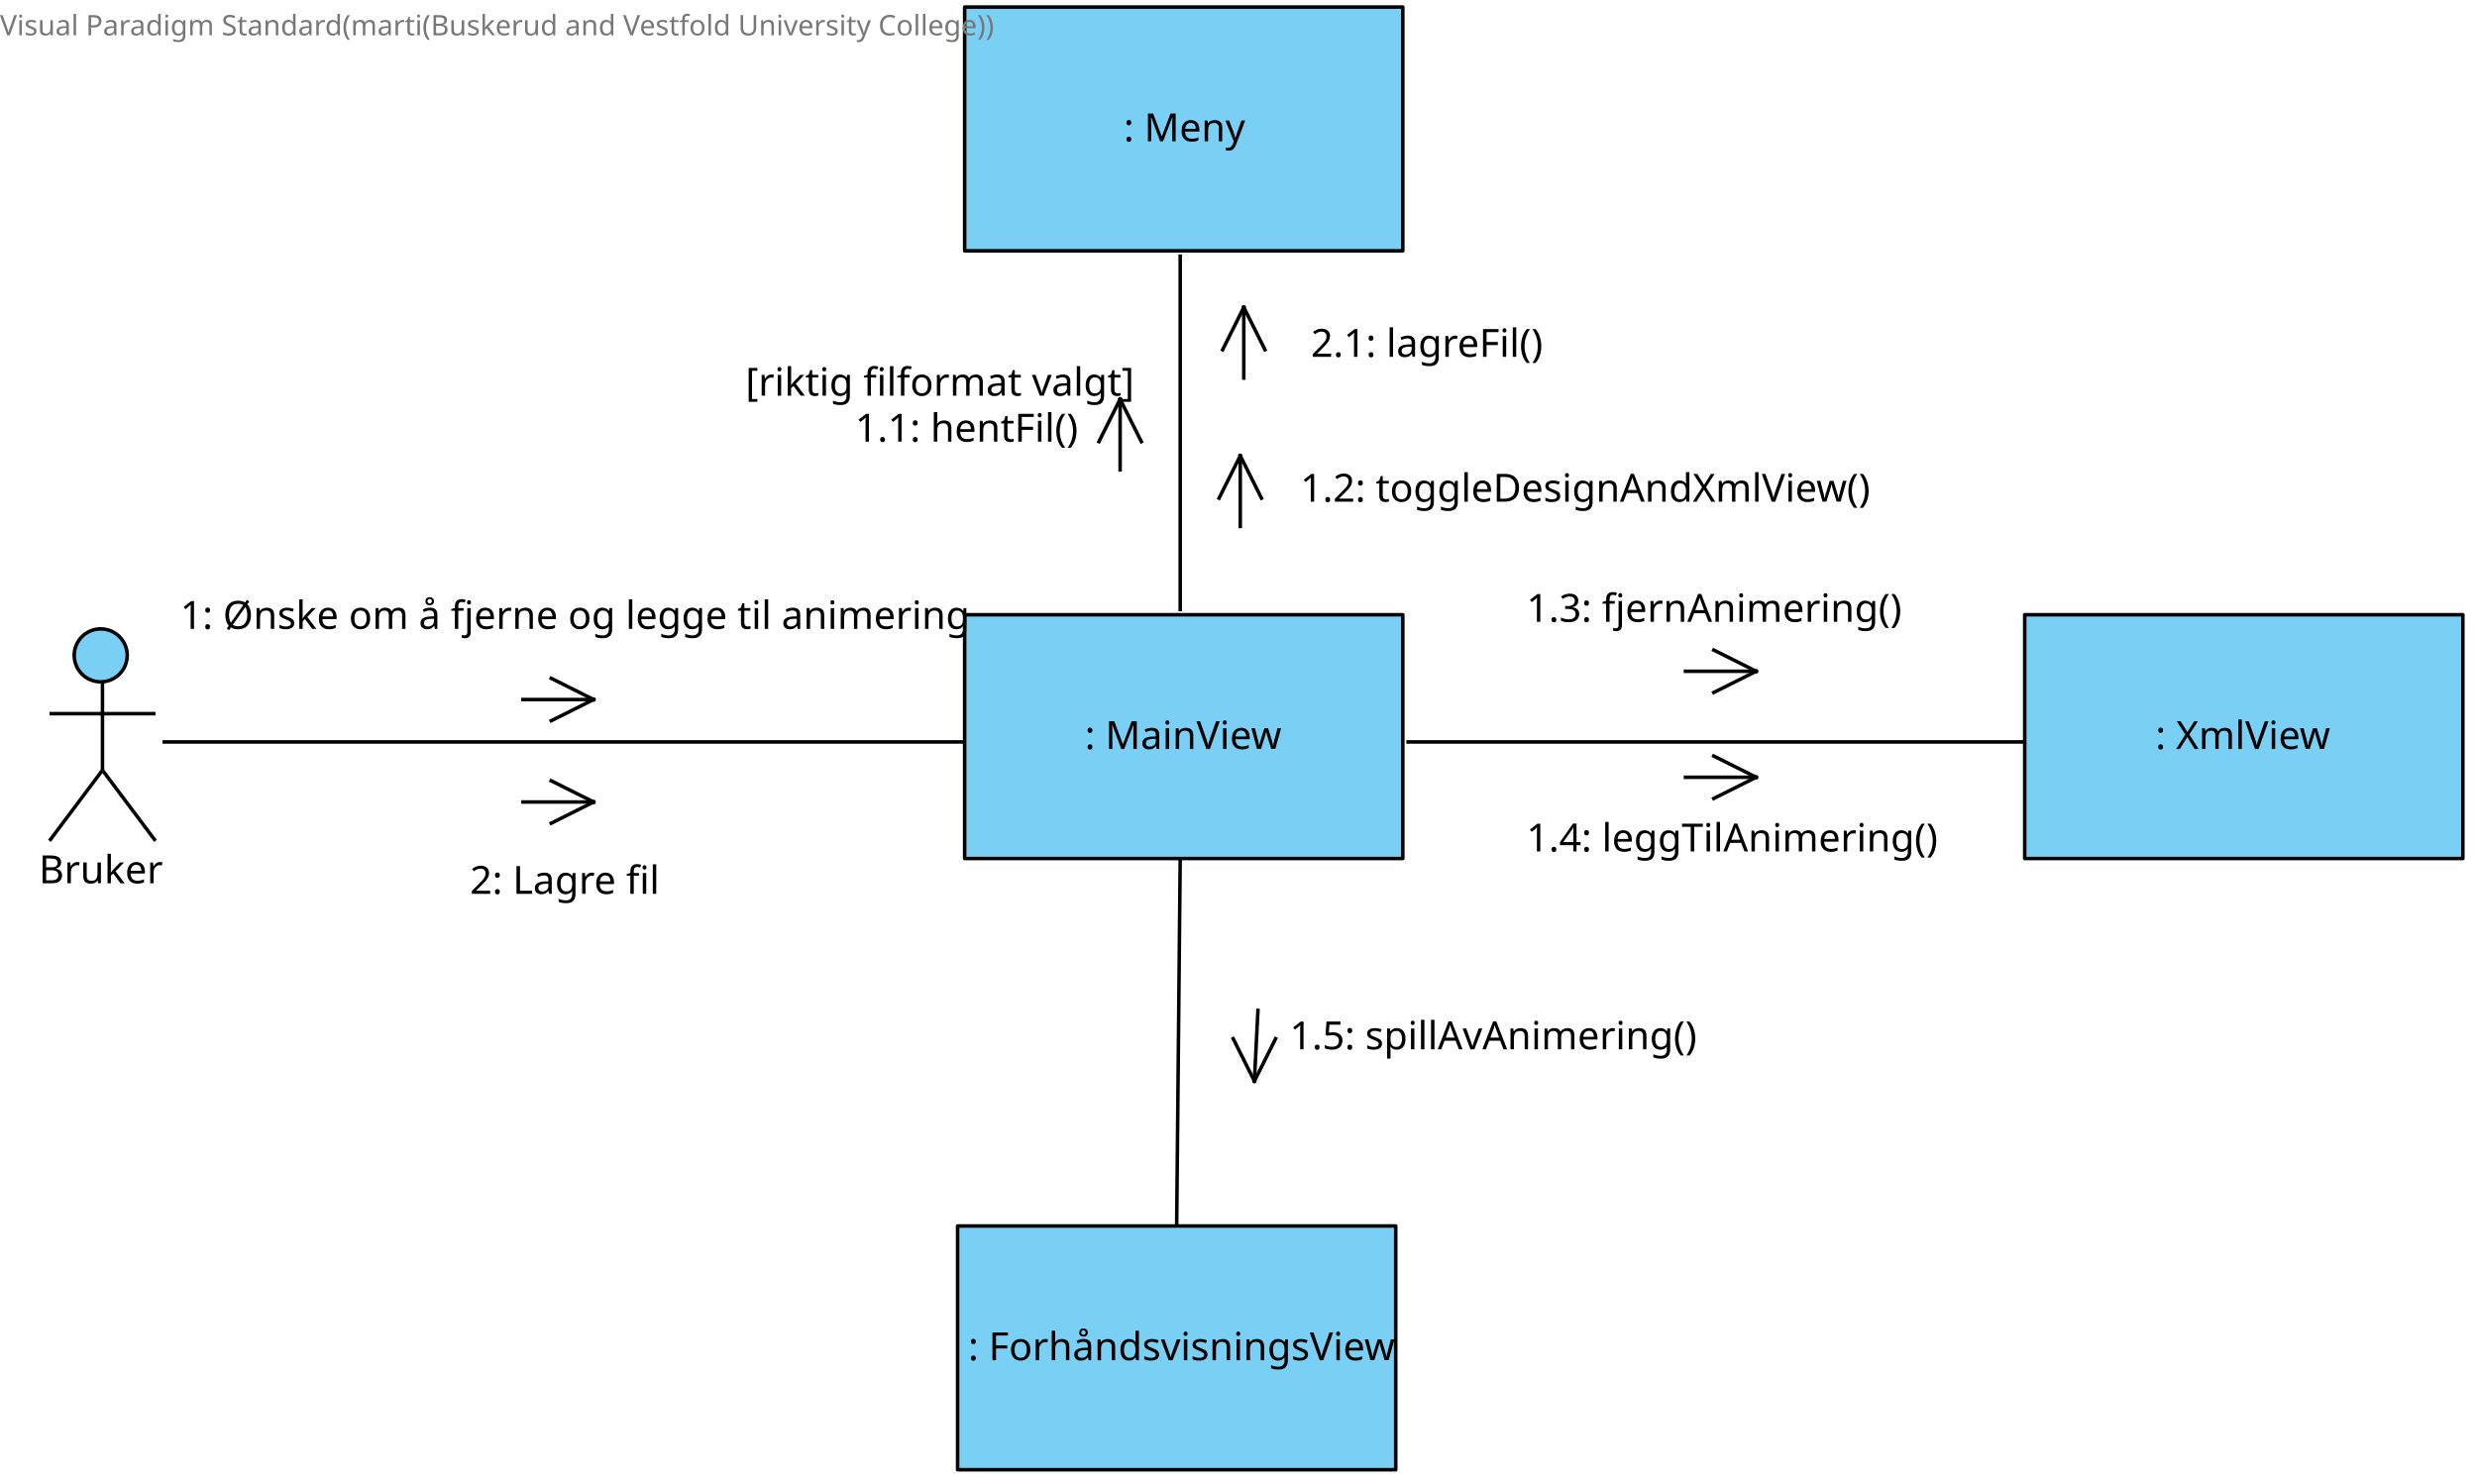
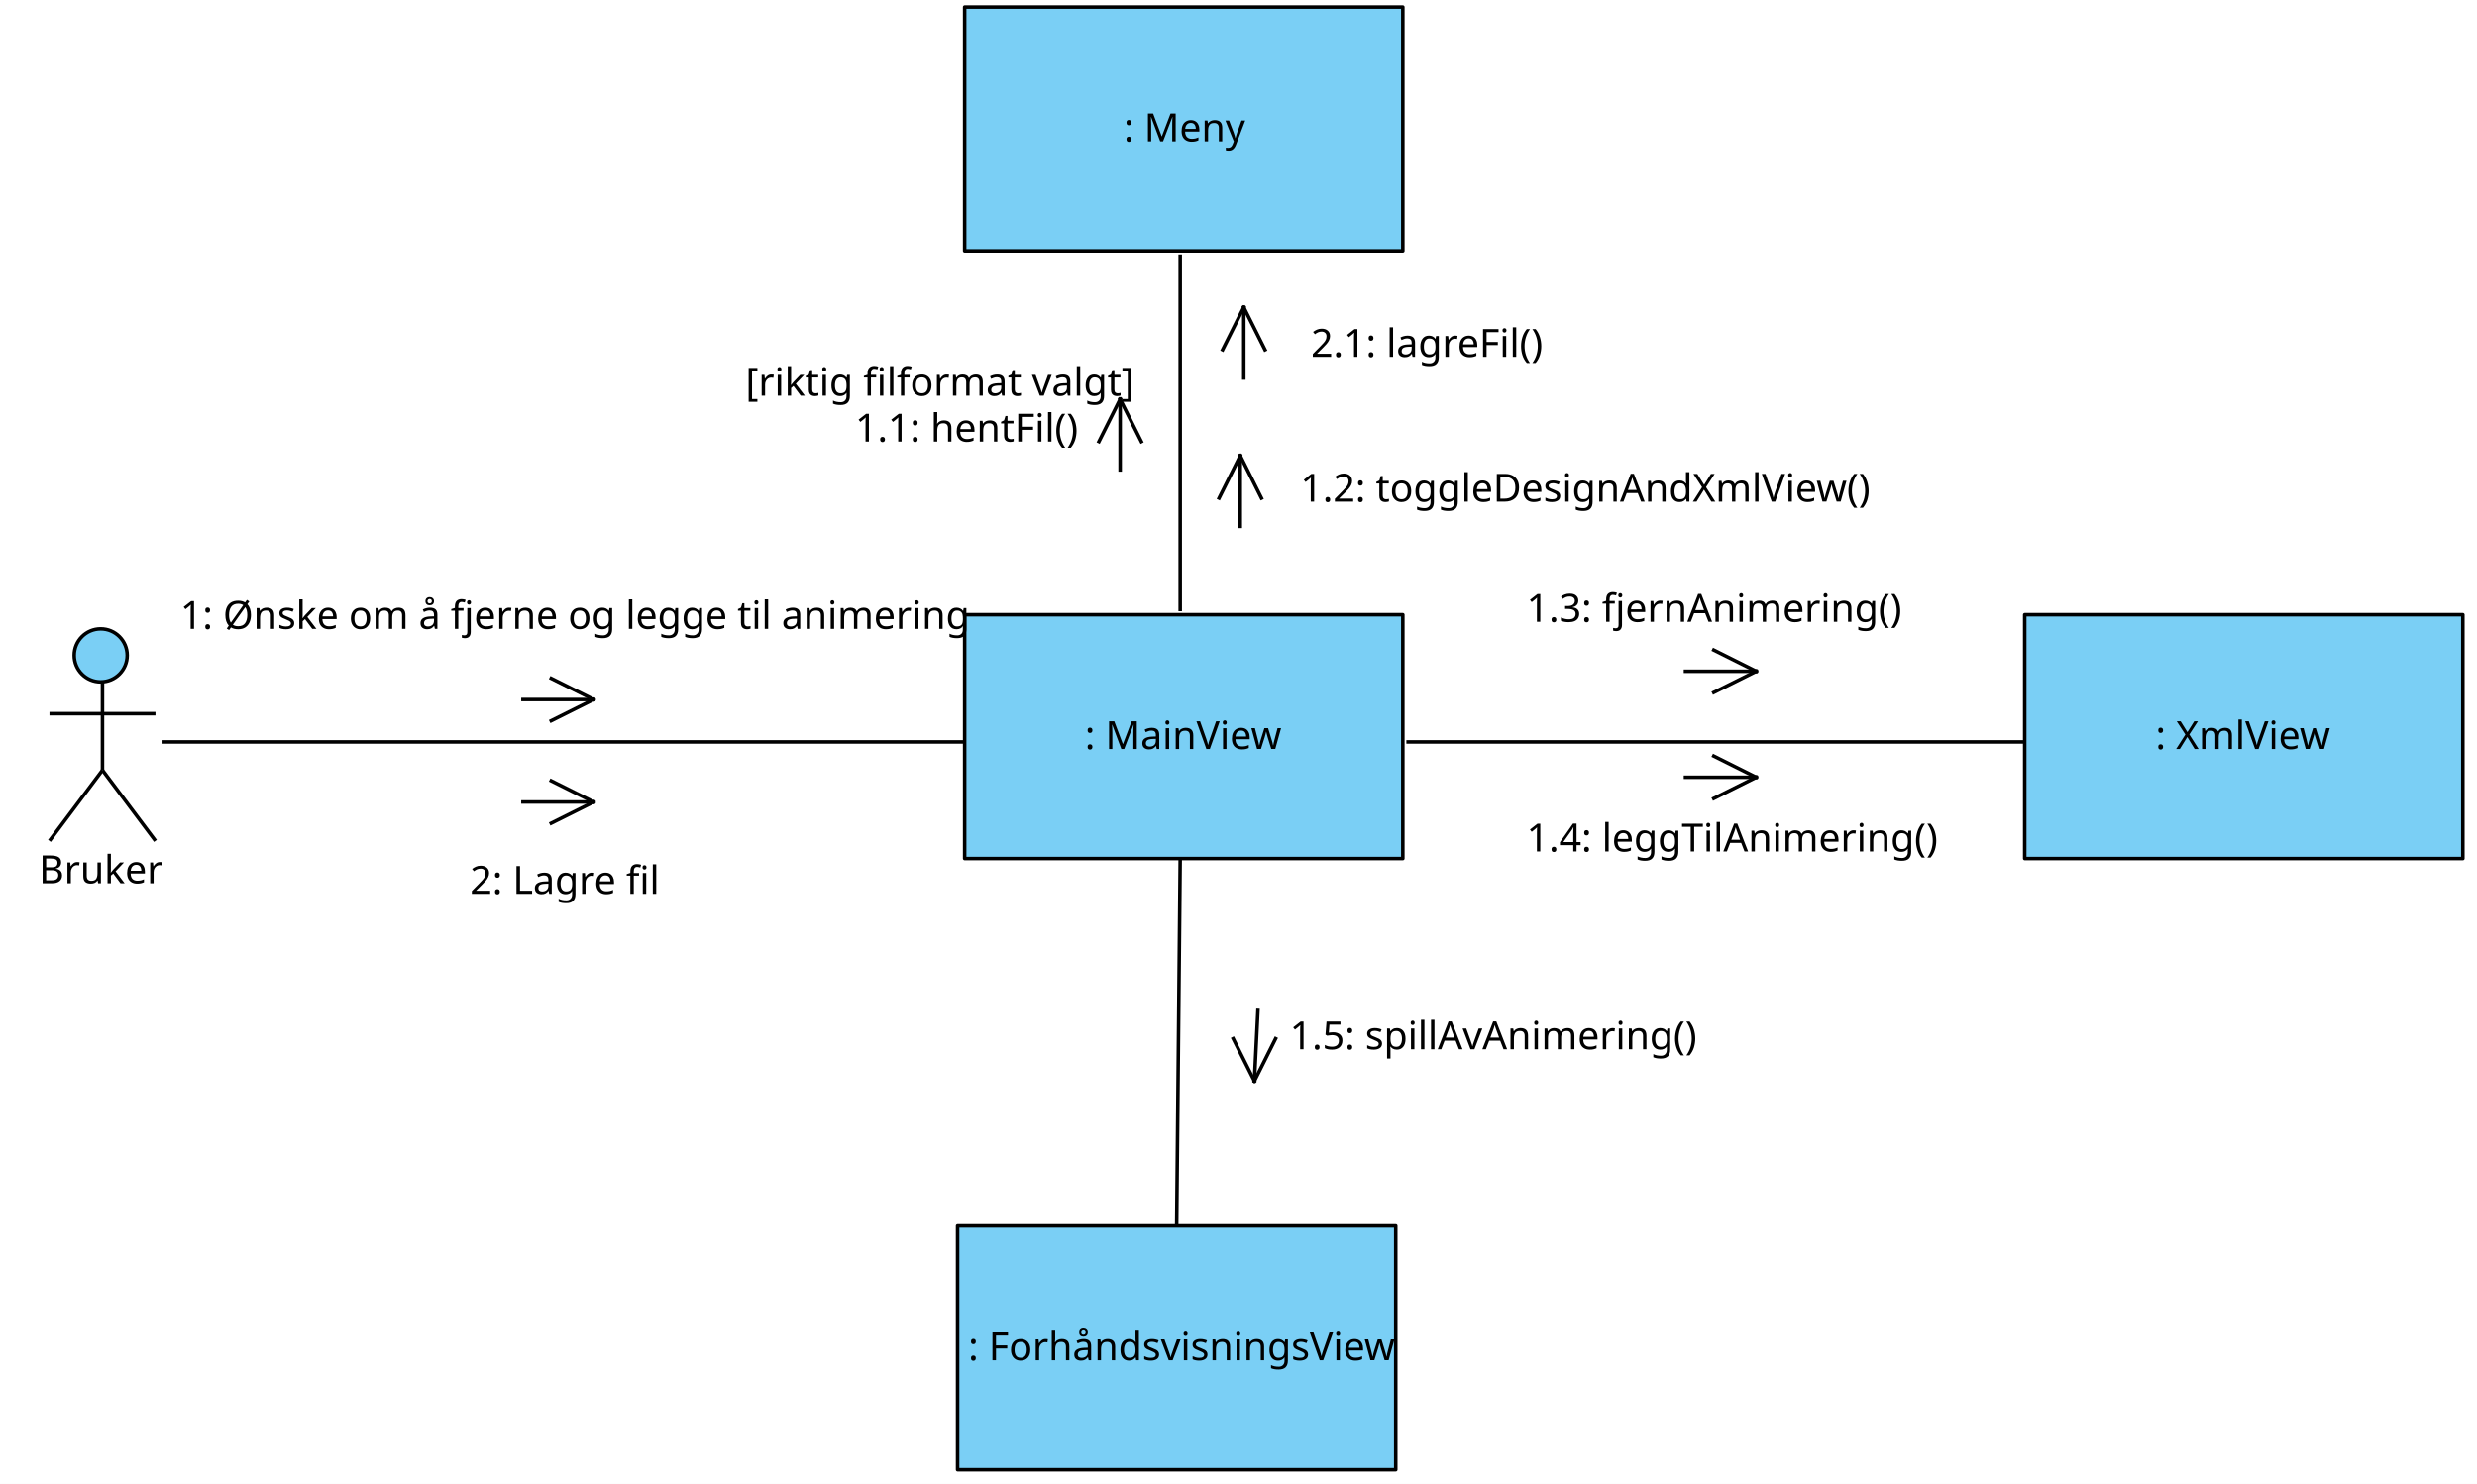
<svg xmlns="http://www.w3.org/2000/svg" fill-opacity="0" color-rendering="auto" color-interpolation="auto" text-rendering="auto" stroke="rgb(0,0,0)" stroke-linecap="square" width="701" stroke-miterlimit="10" shape-rendering="auto" stroke-opacity="0" fill="rgb(0,0,0)" stroke-dasharray="none" font-weight="normal" stroke-width="1" height="420" font-family="'Dialog'" font-style="normal" stroke-linejoin="miter" font-size="12" stroke-dashoffset="0" image-rendering="auto">
  <defs id="genericDefs" />
  <g>
    <defs id="defs1">
      <clipPath clipPathUnits="userSpaceOnUse" id="clipPath1">
        <path d="M-7 -7 L41 -7 L41 71 L-7 71 L-7 -7 Z" />
      </clipPath>
      <clipPath clipPathUnits="userSpaceOnUse" id="clipPath2">
        <path d="M-7 -7 L135 -7 L135 80 L-7 80 L-7 -7 Z" />
      </clipPath>
      <clipPath clipPathUnits="userSpaceOnUse" id="clipPath3">
        <path d="M0 0 L0 68 L124 68 L124 0 Z" />
      </clipPath>
      <clipPath clipPathUnits="userSpaceOnUse" id="clipPath4">
        <path d="M-7 -7 L71 -7 L71 71 L-7 71 L-7 -7 Z" />
      </clipPath>
      <clipPath clipPathUnits="userSpaceOnUse" id="clipPath5">
        <path d="M-27 -27 L51 -27 L51 51 L-27 51 L-27 -27 Z" />
      </clipPath>
      <clipPath clipPathUnits="userSpaceOnUse" id="clipPath6">
        <path d="M-52 -14 L104 -14 L104 28 L-52 28 L-52 -14 Z" />
      </clipPath>
      <clipPath clipPathUnits="userSpaceOnUse" id="clipPath7">
        <path d="M-230 -15 L460 -15 L460 30 L-230 30 L-230 -15 Z" />
      </clipPath>
      <clipPath clipPathUnits="userSpaceOnUse" id="clipPath8">
        <path d="M-81 -15 L162 -15 L162 30 L-81 30 L-81 -15 Z" />
      </clipPath>
      <clipPath clipPathUnits="userSpaceOnUse" id="clipPath9">
        <path d="M-120 -15 L240 -15 L240 30 L-120 30 L-120 -15 Z" />
      </clipPath>
      <clipPath clipPathUnits="userSpaceOnUse" id="clipPath10">
        <path d="M-131 -15 L262 -15 L262 30 L-131 30 L-131 -15 Z" />
      </clipPath>
      <clipPath clipPathUnits="userSpaceOnUse" id="clipPath11">
        <path d="M-84 -15 L168 -15 L168 30 L-84 30 L-84 -15 Z" />
      </clipPath>
      <clipPath clipPathUnits="userSpaceOnUse" id="clipPath12">
        <path d="M-176 -15 L352 -15 L352 30 L-176 30 L-176 -15 Z" />
      </clipPath>
      <clipPath clipPathUnits="userSpaceOnUse" id="clipPath13">
        <path d="M-72 -15 L144 -15 L144 30 L-72 30 L-72 -15 Z" />
      </clipPath>
      <clipPath clipPathUnits="userSpaceOnUse" id="clipPath14">
        <path d="M0 0 L311 0 L311 84 L0 84 L0 0 Z" />
      </clipPath>
      <clipPath clipPathUnits="userSpaceOnUse" id="clipPath15">
        <path d="M0 0 L0 68 L48 68 L48 82 L0 82 L0 84 L117 84 L117 71 L189 71 L189 84 L311 84 L311 0 L262 0 L262 11 L32 11 L32 0 Z" />
      </clipPath>
      <clipPath clipPathUnits="userSpaceOnUse" id="clipPath16">
        <path d="M0 0 L84 0 L84 184 L0 184 L0 0 Z" />
      </clipPath>
      <clipPath clipPathUnits="userSpaceOnUse" id="clipPath17">
        <path d="M0 0 L0 68 L25 68 L25 82 L19 82 L19 96 L0 96 L0 184 L84 184 L84 113 L63 113 L63 98 L84 98 L84 72 L67 72 L67 57 L84 57 L84 0 Z" />
      </clipPath>
      <clipPath clipPathUnits="userSpaceOnUse" id="clipPath18">
        <path d="M0 0 L259 0 L259 84 L0 84 L0 0 Z" />
      </clipPath>
      <clipPath clipPathUnits="userSpaceOnUse" id="clipPath19">
        <path d="M193 59 L193 74 L62 74 L62 59 ZM0 0 L0 84 L259 84 L259 0 L184 0 L184 9 L64 9 L64 0 Z" />
      </clipPath>
      <clipPath clipPathUnits="userSpaceOnUse" id="clipPath20">
        <path d="M0 0 L0 184 L84 184 L84 97 L60 97 L60 82 L84 82 L84 0 Z" />
      </clipPath>
      <clipPath clipPathUnits="userSpaceOnUse" id="clipPath21">
        <path d="M-118 -14 L236 -14 L236 28 L-118 28 L-118 -14 Z" />
      </clipPath>
    </defs>
    <g fill="white" text-rendering="geometricPrecision" fill-opacity="1" stroke-opacity="1" stroke="white">
      <rect x="0" width="701" height="420" y="0" stroke="none" />
    </g>
    <g font-size="11" transform="translate(14,178)" fill-opacity="1" fill="rgb(122,207,245)" text-rendering="geometricPrecision" image-rendering="optimizeQuality" font-family="sans-serif" stroke="rgb(122,207,245)" stroke-opacity="1">
      <circle r="7.5" clip-path="url(#clipPath1)" cx="14.5" cy="7.5" stroke="none" />
    </g>
    <g stroke-linecap="butt" font-size="11" transform="translate(14,178)" fill-opacity="1" fill="black" text-rendering="geometricPrecision" image-rendering="optimizeQuality" font-family="sans-serif" stroke-linejoin="round" stroke="black" stroke-opacity="1" stroke-miterlimit="0">
      <circle fill="none" r="7.5" clip-path="url(#clipPath1)" cx="14.5" cy="7.5" />
      <line y2="40" fill="none" x1="15" clip-path="url(#clipPath1)" x2="15" y1="15" />
      <line y2="24" fill="none" x1="0" clip-path="url(#clipPath1)" x2="30" y1="24" />
      <line y2="60" fill="none" x1="15" clip-path="url(#clipPath1)" x2="0" y1="40" />
      <line y2="60" fill="none" x1="15" clip-path="url(#clipPath1)" x2="30" y1="40" />
    </g>
    <g font-size="11" transform="translate(273,174)" fill-opacity="1" fill="rgb(122,207,245)" text-rendering="geometricPrecision" image-rendering="optimizeQuality" font-family="sans-serif" stroke="rgb(122,207,245)" stroke-opacity="1">
      <rect x="0" width="124" height="69" y="0" clip-path="url(#clipPath2)" stroke="none" />
    </g>
    <g stroke-linecap="butt" font-size="11" transform="translate(273,174)" fill-opacity="1" fill="black" text-rendering="geometricPrecision" image-rendering="optimizeQuality" font-family="sans-serif" stroke-linejoin="round" stroke="black" stroke-opacity="1" stroke-miterlimit="0">
      <rect fill="none" x="0" width="124" height="69" y="0" clip-path="url(#clipPath2)" />
    </g>
    <g font-size="11" transform="translate(273,174)" fill-opacity="1" fill="black" text-rendering="geometricPrecision" image-rendering="optimizeQuality" font-family="sans-serif" stroke="black" stroke-opacity="1">
      <text x="34" xml:space="preserve" y="38" clip-path="url(#clipPath3)" stroke="none">: MainView</text>
    </g>
    <g font-size="11" transform="translate(273,2)" fill-opacity="1" fill="rgb(122,207,245)" text-rendering="geometricPrecision" image-rendering="optimizeQuality" font-family="sans-serif" stroke="rgb(122,207,245)" stroke-opacity="1">
      <rect x="0" width="124" height="69" y="0" clip-path="url(#clipPath2)" stroke="none" />
    </g>
    <g stroke-linecap="butt" font-size="11" transform="translate(273,2)" fill-opacity="1" fill="black" text-rendering="geometricPrecision" image-rendering="optimizeQuality" font-family="sans-serif" stroke-linejoin="round" stroke="black" stroke-opacity="1" stroke-miterlimit="0">
      <rect fill="none" x="0" width="124" height="69" y="0" clip-path="url(#clipPath2)" />
    </g>
    <g font-size="11" transform="translate(273,2)" fill-opacity="1" fill="black" text-rendering="geometricPrecision" image-rendering="optimizeQuality" font-family="sans-serif" stroke="black" stroke-opacity="1">
      <text x="45" xml:space="preserve" y="38" clip-path="url(#clipPath3)" stroke="none">: Meny</text>
    </g>
    <g font-size="11" transform="translate(573,174)" fill-opacity="1" fill="rgb(122,207,245)" text-rendering="geometricPrecision" image-rendering="optimizeQuality" font-family="sans-serif" stroke="rgb(122,207,245)" stroke-opacity="1">
      <rect x="0" width="124" height="69" y="0" clip-path="url(#clipPath2)" stroke="none" />
    </g>
    <g stroke-linecap="butt" font-size="11" transform="translate(573,174)" fill-opacity="1" fill="black" text-rendering="geometricPrecision" image-rendering="optimizeQuality" font-family="sans-serif" stroke-linejoin="round" stroke="black" stroke-opacity="1" stroke-miterlimit="0">
      <rect fill="none" x="0" width="124" height="69" y="0" clip-path="url(#clipPath2)" />
    </g>
    <g font-size="11" transform="translate(573,174)" fill-opacity="1" fill="black" text-rendering="geometricPrecision" image-rendering="optimizeQuality" font-family="sans-serif" stroke="black" stroke-opacity="1">
      <text x="37" xml:space="preserve" y="38" clip-path="url(#clipPath3)" stroke="none">: XmlView</text>
    </g>
    <g font-size="11" transform="translate(271,347)" fill-opacity="1" fill="rgb(122,207,245)" text-rendering="geometricPrecision" image-rendering="optimizeQuality" font-family="sans-serif" stroke="rgb(122,207,245)" stroke-opacity="1">
      <rect x="0" width="124" height="69" y="0" clip-path="url(#clipPath2)" stroke="none" />
    </g>
    <g stroke-linecap="butt" font-size="11" transform="translate(271,347)" fill-opacity="1" fill="black" text-rendering="geometricPrecision" image-rendering="optimizeQuality" font-family="sans-serif" stroke-linejoin="round" stroke="black" stroke-opacity="1" stroke-miterlimit="0">
      <rect fill="none" x="0" width="124" height="69" y="0" clip-path="url(#clipPath2)" />
    </g>
    <g font-size="11" transform="translate(271,347)" fill-opacity="1" fill="black" text-rendering="geometricPrecision" image-rendering="optimizeQuality" font-family="sans-serif" stroke="black" stroke-opacity="1">
      <text x="3" xml:space="preserve" y="38" clip-path="url(#clipPath3)" stroke="none">: ForhåndsvisningsView</text>
    </g>
    <g font-size="11" transform="translate(148,188)" fill-opacity="1" fill="black" text-rendering="geometricPrecision" image-rendering="optimizeQuality" font-family="sans-serif" stroke="black" stroke-opacity="1">
      <line y2="10" fill="none" x1="20" clip-path="url(#clipPath5)" x2="0" y1="10" />
      <line y2="4" fill="none" x1="20" clip-path="url(#clipPath5)" x2="8" y1="10" />
      <line y2="16" fill="none" x1="20" clip-path="url(#clipPath5)" x2="8" y1="10" />
    </g>
    <g font-size="11" transform="translate(307,113)" fill-opacity="1" fill="black" text-rendering="geometricPrecision" image-rendering="optimizeQuality" font-family="sans-serif" stroke="black" stroke-opacity="1">
      <line y2="20" fill="none" x1="10" clip-path="url(#clipPath5)" x2="10" y1="0" />
      <line y2="12" fill="none" x1="10" clip-path="url(#clipPath5)" x2="4" y1="0" />
      <line y2="12" fill="none" x1="10" clip-path="url(#clipPath5)" x2="16" y1="0" />
    </g>
    <g font-size="11" transform="translate(477,180)" fill-opacity="1" fill="black" text-rendering="geometricPrecision" image-rendering="optimizeQuality" font-family="sans-serif" stroke="black" stroke-opacity="1">
      <line y2="10" fill="none" x1="20" clip-path="url(#clipPath5)" x2="0" y1="10" />
      <line y2="4" fill="none" x1="20" clip-path="url(#clipPath5)" x2="8" y1="10" />
      <line y2="16" fill="none" x1="20" clip-path="url(#clipPath5)" x2="8" y1="10" />
    </g>
    <g font-size="11" transform="translate(346,286)" fill-opacity="1" fill="black" text-rendering="geometricPrecision" image-rendering="optimizeQuality" font-family="sans-serif" stroke="black" stroke-opacity="1">
      <line y2="0" fill="none" x1="9" clip-path="url(#clipPath5)" x2="10" y1="20" />
      <line y2="8" fill="none" x1="9" clip-path="url(#clipPath5)" x2="15" y1="20" />
      <line y2="8" fill="none" x1="9" clip-path="url(#clipPath5)" x2="3" y1="20" />
    </g>
    <g font-size="11" transform="translate(342,87)" fill-opacity="1" fill="black" text-rendering="geometricPrecision" image-rendering="optimizeQuality" font-family="sans-serif" stroke="black" stroke-opacity="1">
      <line y2="20" fill="none" x1="10" clip-path="url(#clipPath5)" x2="10" y1="0" />
      <line y2="12" fill="none" x1="10" clip-path="url(#clipPath5)" x2="4" y1="0" />
      <line y2="12" fill="none" x1="10" clip-path="url(#clipPath5)" x2="16" y1="0" />
    </g>
    <g font-size="11" transform="translate(341,129)" fill-opacity="1" fill="black" text-rendering="geometricPrecision" image-rendering="optimizeQuality" font-family="sans-serif" stroke="black" stroke-opacity="1">
      <line y2="20" fill="none" x1="10" clip-path="url(#clipPath5)" x2="10" y1="0" />
      <line y2="12" fill="none" x1="10" clip-path="url(#clipPath5)" x2="4" y1="0" />
      <line y2="12" fill="none" x1="10" clip-path="url(#clipPath5)" x2="16" y1="0" />
    </g>
    <g font-size="11" transform="translate(477,210)" fill-opacity="1" fill="black" text-rendering="geometricPrecision" image-rendering="optimizeQuality" font-family="sans-serif" stroke="black" stroke-opacity="1">
      <line y2="10" fill="none" x1="20" clip-path="url(#clipPath5)" x2="0" y1="10" />
      <line y2="4" fill="none" x1="20" clip-path="url(#clipPath5)" x2="8" y1="10" />
      <line y2="16" fill="none" x1="20" clip-path="url(#clipPath5)" x2="8" y1="10" />
    </g>
    <g font-size="11" transform="translate(148,217)" fill-opacity="1" fill="black" text-rendering="geometricPrecision" image-rendering="optimizeQuality" font-family="sans-serif" stroke="black" stroke-opacity="1">
      <line y2="10" fill="none" x1="20" clip-path="url(#clipPath5)" x2="0" y1="10" />
      <line y2="4" fill="none" x1="20" clip-path="url(#clipPath5)" x2="8" y1="10" />
      <line y2="16" fill="none" x1="20" clip-path="url(#clipPath5)" x2="8" y1="10" />
    </g>
    <g font-size="11" transform="translate(2,238)" fill-opacity="1" fill="black" text-rendering="geometricPrecision" image-rendering="optimizeQuality" font-family="sans-serif" stroke="black" stroke-opacity="1">
      <text x="9" xml:space="preserve" y="12" clip-path="url(#clipPath6)" stroke="none">Bruker</text>
    </g>
    <g font-size="11" transform="translate(38,166)" fill-opacity="1" fill="black" text-rendering="geometricPrecision" image-rendering="optimizeQuality" font-family="sans-serif" stroke="black" stroke-opacity="1">
      <text x="13" xml:space="preserve" y="12" clip-path="url(#clipPath7)" stroke="none">1: Ønske om å fjerne og legge til animering</text>
    </g>
    <g font-size="11" transform="translate(232,113)" fill-opacity="1" fill="black" text-rendering="geometricPrecision" image-rendering="optimizeQuality" font-family="sans-serif" stroke="black" stroke-opacity="1">
      <text x="10" xml:space="preserve" y="12" clip-path="url(#clipPath8)" stroke="none">1.1: hentFil()</text>
    </g>
    <g font-size="11" transform="translate(422,164)" fill-opacity="1" fill="black" text-rendering="geometricPrecision" image-rendering="optimizeQuality" font-family="sans-serif" stroke="black" stroke-opacity="1">
      <text x="10" xml:space="preserve" y="12" clip-path="url(#clipPath9)" stroke="none">1.3: fjernAnimering()</text>
    </g>
    <g font-size="11" transform="translate(354,285)" fill-opacity="1" fill="black" text-rendering="geometricPrecision" image-rendering="optimizeQuality" font-family="sans-serif" stroke="black" stroke-opacity="1">
      <text x="11" xml:space="preserve" y="12" clip-path="url(#clipPath10)" stroke="none">1.5: spillAvAnimering()</text>
    </g>
    <g font-size="11" transform="translate(361,89)" fill-opacity="1" fill="black" text-rendering="geometricPrecision" image-rendering="optimizeQuality" font-family="sans-serif" stroke="black" stroke-opacity="1">
      <text x="10" xml:space="preserve" y="12" clip-path="url(#clipPath11)" stroke="none">2.1: lagreFil()</text>
    </g>
    <g font-size="11" transform="translate(357,130)" fill-opacity="1" fill="black" text-rendering="geometricPrecision" image-rendering="optimizeQuality" font-family="sans-serif" stroke="black" stroke-opacity="1">
      <text x="11" xml:space="preserve" y="12" clip-path="url(#clipPath12)" stroke="none">1.2: toggleDesignAndXmlView()</text>
    </g>
    <g font-size="11" transform="translate(420,229)" fill-opacity="1" fill="black" text-rendering="geometricPrecision" image-rendering="optimizeQuality" font-family="sans-serif" stroke="black" stroke-opacity="1">
      <text x="12" xml:space="preserve" y="12" clip-path="url(#clipPath10)" stroke="none">1.4: leggTilAnimering()</text>
    </g>
    <g font-size="11" transform="translate(123,241)" fill-opacity="1" fill="black" text-rendering="geometricPrecision" image-rendering="optimizeQuality" font-family="sans-serif" stroke="black" stroke-opacity="1">
      <text x="10" xml:space="preserve" y="12" clip-path="url(#clipPath13)" stroke="none">2: Lagre fil</text>
    </g>
    <g stroke-linecap="butt" font-size="11" transform="translate(6,170)" fill-opacity="1" fill="black" text-rendering="geometricPrecision" image-rendering="optimizeQuality" font-family="sans-serif" stroke-linejoin="round" stroke="black" stroke-opacity="1">
      <line y2="40" fill="none" x1="40" clip-path="url(#clipPath15)" x2="267" y1="40" />
    </g>
    <g stroke-linecap="butt" font-size="11" transform="translate(294,32)" fill-opacity="1" fill="black" text-rendering="geometricPrecision" image-rendering="optimizeQuality" font-family="sans-serif" stroke-linejoin="round" stroke="black" stroke-opacity="1">
      <line y2="40" fill="none" x1="40" clip-path="url(#clipPath17)" x2="40" y1="141" />
    </g>
    <g stroke-linecap="butt" font-size="11" transform="translate(358,170)" fill-opacity="1" fill="black" text-rendering="geometricPrecision" image-rendering="optimizeQuality" font-family="sans-serif" stroke-linejoin="round" stroke="black" stroke-opacity="1">
      <line y2="40" fill="none" x1="40" clip-path="url(#clipPath19)" x2="215" y1="40" />
    </g>
    <g stroke-linecap="butt" font-size="11" transform="translate(294,203)" fill-opacity="1" fill="black" text-rendering="geometricPrecision" image-rendering="optimizeQuality" font-family="sans-serif" stroke-linejoin="round" stroke="black" stroke-opacity="1">
      <line y2="144" fill="none" x1="40" clip-path="url(#clipPath20)" x2="39" y1="40" />
    </g>
    <g font-size="11" transform="translate(201,100)" fill-opacity="1" fill="black" text-rendering="geometricPrecision" image-rendering="optimizeQuality" font-family="sans-serif" stroke="black" stroke-opacity="1">
      <text x="10" xml:space="preserve" y="12" clip-path="url(#clipPath21)" stroke="none">[riktig filformat valgt]</text>
    </g>
    <g font-size="8" fill-opacity="1" fill="rgb(120,120,120)" text-rendering="geometricPrecision" image-rendering="optimizeQuality" stroke="rgb(120,120,120)" stroke-opacity="1">
-       <text x="0" xml:space="preserve" y="10" stroke="none">Visual Paradigm Standard(marti(Buskerud and Vestfold University College))</text>
    </g>
  </g>
</svg>
